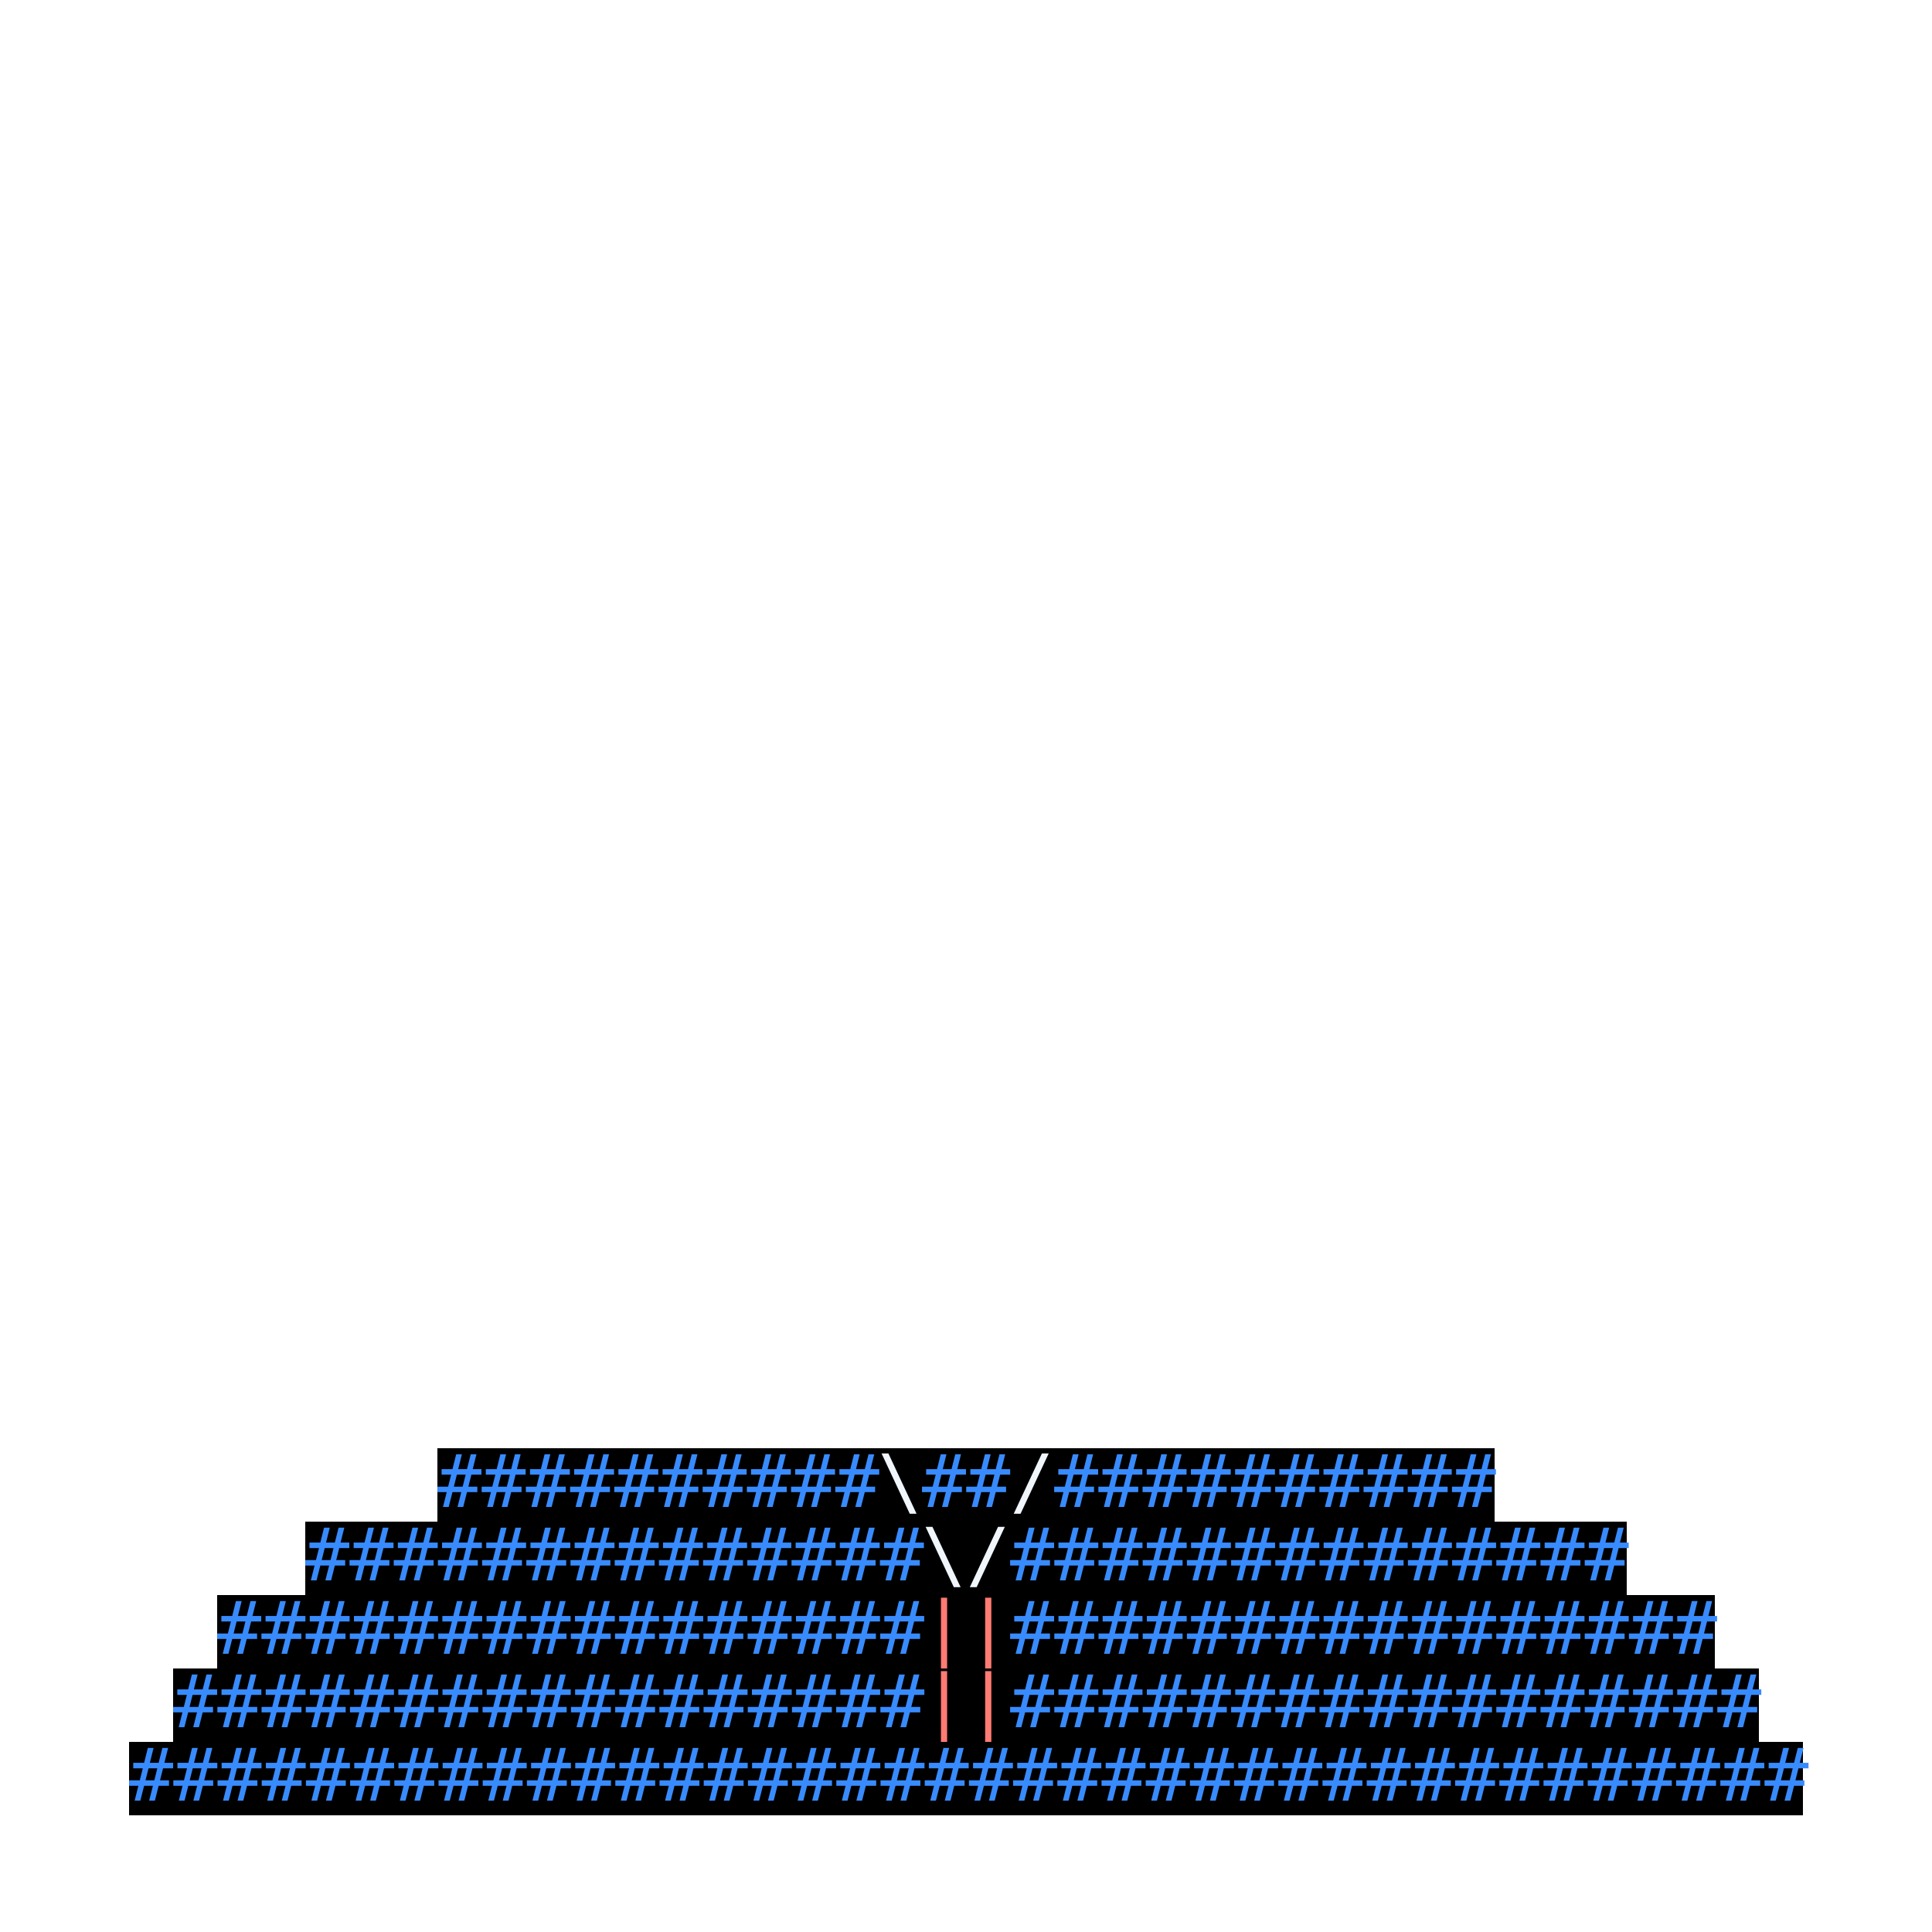
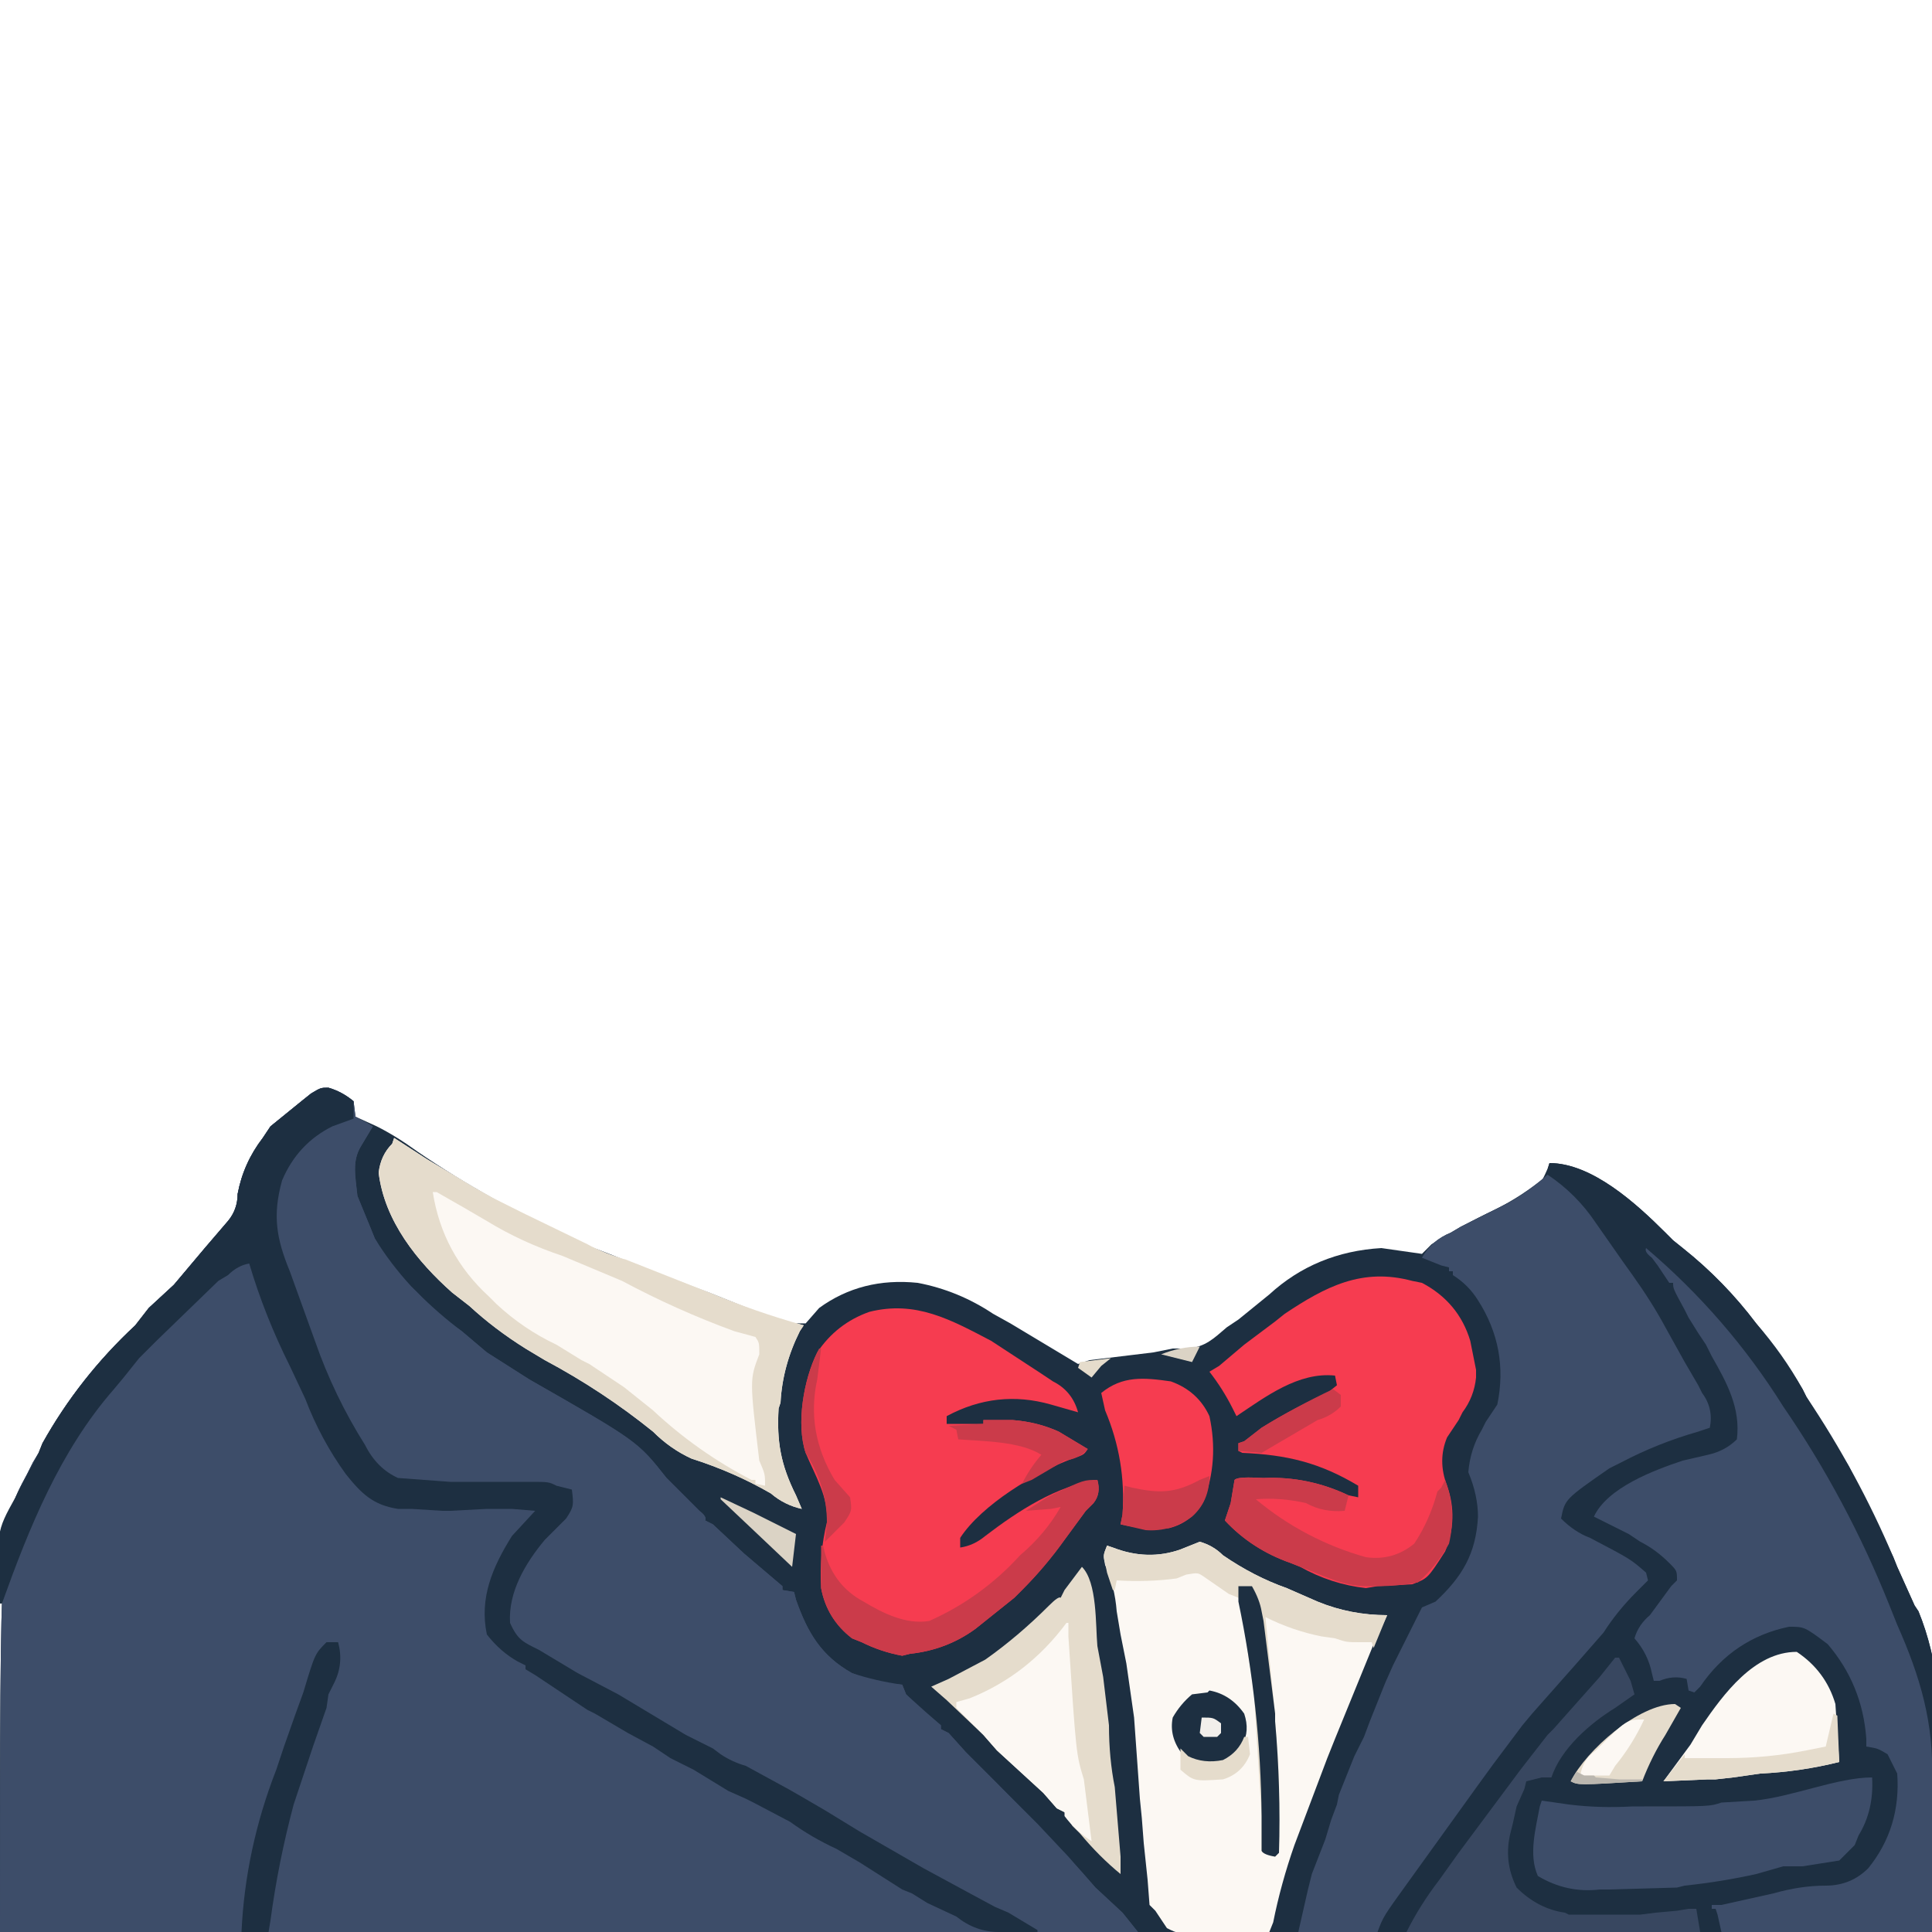
<svg xmlns="http://www.w3.org/2000/svg" viewBox="0 0 1000 1000">
-   <rect x="226.4" y="749.6" width="228.0" height="38" class="s" />
-   <rect x="454.4" y="749.6" width="22.8" height="38" class="s" />
-   <rect x="477.2" y="749.6" width="45.6" height="38" class="s" />
-   <rect x="522.8" y="749.6" width="22.8" height="38" class="s" />
-   <rect x="545.6" y="749.6" width="228.0" height="38" class="s" />
-   <text y="780.0" font-family="monospace" font-size="38" xml:space="preserve">
-     <tspan x="226.4" fill="#388bfd">##########</tspan>
-     <tspan x="454.4" fill="#f0f6fc">\</tspan>
-     <tspan x="477.2" fill="#388bfd">##</tspan>
-     <tspan x="522.8" fill="#f0f6fc">/</tspan>
-     <tspan x="545.6" fill="#388bfd">##########</tspan>
-   </text>
-   <rect x="158.0" y="787.6" width="319.2" height="38" class="s" />
-   <rect x="477.2" y="787.6" width="45.6" height="38" class="s" />
-   <rect x="522.8" y="787.6" width="319.2" height="38" class="s" />
-   <text y="818.0" font-family="monospace" font-size="38" xml:space="preserve">
-     <tspan x="158.0" fill="#388bfd">##############</tspan>
-     <tspan x="477.2" fill="#f0f6fc">\/</tspan>
-     <tspan x="522.8" fill="#388bfd">##############</tspan>
-   </text>
-   <rect x="112.4" y="825.6" width="364.8" height="38" class="s" />
-   <rect x="477.2" y="825.6" width="45.6" height="38" class="s" />
-   <rect x="522.8" y="825.6" width="364.8" height="38" class="s" />
-   <text y="856.0" font-family="monospace" font-size="38" xml:space="preserve">
-     <tspan x="112.4" fill="#388bfd">################</tspan>
-     <tspan x="477.2" fill="#ff7b72">||</tspan>
-     <tspan x="522.8" fill="#388bfd">################</tspan>
-   </text>
-   <rect x="89.6" y="863.6" width="387.6" height="38" class="s" />
-   <rect x="477.2" y="863.6" width="45.6" height="38" class="s" />
-   <rect x="522.8" y="863.6" width="387.6" height="38" class="s" />
-   <text y="894.0" font-family="monospace" font-size="38" xml:space="preserve">
-     <tspan x="89.6" fill="#388bfd">#################</tspan>
-     <tspan x="477.2" fill="#ff7b72">||</tspan>
-     <tspan x="522.8" fill="#388bfd">#################</tspan>
-   </text>
-   <rect x="66.8" y="901.6" width="866.4" height="38" class="s" />
-   <text y="932.0" font-family="monospace" font-size="38" xml:space="preserve">
-     <tspan x="66.8" fill="#388bfd">######################################</tspan>
-   </text>
+   <path fill="#1D2F41" d="M170 563q7 2 13 7l1 8 11 5q10 5 21 13 38 26 81 45l8 4 18 7 8 3 4 2 32 12c40 16 40 16 50 16l7-8q22-16 51-13 21 4 39 16l9 5 35 21 6-2 33-4 10-2h8c9-1 13-5 20-11l6-4 16-13q24-22 58-24l21 3 5-5q16-10 33-18 14-7 26-17l2-7c22 0 45 21 60 36l4 4 5 4a212 212 0 0 1 38 39q14 16 24 34l2 4a495 495 0 0 1 45 83l2 5 9 20 2 3c21 51 7 111 7 166H0c0-211 0-211 14-237l3-6 3-5 2-5q19-34 48-61l7-9 13-12 16-19 12-14q5-6 5-14 3-16 13-29l4-6 16-13 5-4c5-3 5-3 9-3" />
+   <path fill="#3D4D69" d="M170 563q7 2 13 7l1 8 9 5-6 10c-5 8-3 16-2 26l7 17 2 5a113 113 0 0 0 22 28q11 11 23 20l13 11 22 14c56 32 56 32 71 51l9 9 4 4 4 4q4 3 3 5l4 2 16 15 20 17v2l6 1 1 4c6 17 13 29 29 38q12 4 26 6l2 5 10 9 8 7v2l4 2 9 10 16 16 27 28 17 18 7 8 14 13 8 10H0c0-211 0-211 14-237l3-6 3-5 2-5q19-34 48-61l7-9 13-12 16-19 12-14q5-6 5-14 3-16 13-29l4-6 16-13 5-4c5-3 5-3 9-3" />
+   <path fill="#1D2F41" d="M802 602c22 0 45 21 60 36l4 4 5 4a219 219 0 0 1 38 39q13 16 24 34l2 4 22 36 23 47 2 5 9 20 2 3c21 52 7 111 7 166H672l5-22 2-8 7-18 3-10 3-8 1-5 6-15 2-5 5-10 3-8 8-20 4-9 12-24 3-6 7-3c14-13 21-25 22-44q0-11-5-23 1-12 7-22l2-4 6-9q6-29-10-54-5-8-13-13v-2h-2v-2l-4-1-10-4q5-9 15-13l5-3 24-12c17-9 17-9 21-18z" />
+   <path fill="#3D4D69" d="m188 580 5 3-6 10c-5 8-3 16-2 26l9 22q8 13 19 25l3 3q11 12 23 20l13 11 22 14c56 32 56 32 71 51l9 9 4 4 4 4q4 3 3 5l4 2 16 15 20 17v2l6 1 1 4c6 17 13 29 29 38q12 5 26 6l2 5 6 6 12 10v2l4 2 9 10 16 16 21 21 16 17 7 8 7 8 14 13 8 10-25 1h-7c-16 0-26-3-39-12l-10-5a509 509 0 0 1-64-36l-25-14a521 521 0 0 0-57-32l-6-3-11-6q-9-7-19-11l-38-22-5-3-6-4-6-3c-5-3-5-3-8-10-1-15 7-28 15-40l10-9c6-7 8-11 8-20l-5-1-7-2h-54q-17 1-32-6-11-15-20-32l-3-5q-7-13-12-28l-3-9-2-5-2-5-5-14-5-14q-8-21 0-42 10-20 30-28c7-2 7-2 12 0m613 28q15 10 25 25l14 20 5 7q10 14 17 27l10 18 7 12 2 4q6 8 4 18l-6 2q-21 6-40 16l-6 3c-23 16-23 16-25 26q7 7 15 10c21 11 21 11 29 18l1 4-6 6q-10 10-17 21l-14 16-23 26-5 6-15 20-8 11-36 50c-13 18-13 18-16 26h-41l5-22 2-8 7-18 3-10 3-8 1-5 6-15 2-5 5-10 3-8 8-20 4-9 12-24 3-6 7-3c14-13 21-25 22-44q0-11-5-23 1-12 7-22l2-4 6-9q6-29-10-54-5-8-13-13v-2h-2v-2l-4-1-10-4q5-9 15-13l5-3 24-12q11-6 21-15" />
+   <path fill="#3D4D69" d="M852 646a352 352 0 0 1 71 82q33 48 55 103l4 10c12 27 19 51 18 80v79H891l-2-9-1-3h-2v-2h5l27-6q14-4 27-4t22-9q17-21 15-49l-5-10c-5-3-5-3-11-4v-4q-2-28-20-49c-12-9-12-9-20-9q-29 6-46 31l-3 3-3-1-1-6q-7-2-14 1h-3l-1-4q-2-10-9-18 2-7 8-12l11-15 3-3c0-5 0-5-4-9q-7-7-15-11l-6-4-18-9c7-15 31-24 46-29l13-3q9-2 15-8c2-16-5-29-13-43l-3-6-4-6-5-8-2-4c-6-11-6-11-6-14h-2l-6-9-3-4q-4-3-3-5" />
+   <path fill="#FCF8F3" d="M621 798q7 2 12 7 16 11 33 17l16 7q17 7 36 7l-7 15-20 49-4 10-17 45q-7 20-11 40l-2 5-31 1c-16 0-16 0-22-3l-6-9-3-3-1-13-2-19-1-13-1-10-3-42-4-28-2-10-1-5-2-12q-1-13-6-24c-1-5-1-5 1-10l3 1q18 7 35 1l5-2z" />
+   <path fill="#F63C50" d="m513 694 26 17 6 4q10 5 13 16l-14-4q-28-8-54 6v4h19v-2h15q13 1 24 6l5 3 10 6c-2 3-2 3-8 5-19 7-47 24-58 41v5q7-1 13-6c17-13 37-26 58-29q2 7-2 12l-4 4-11 15q-10 14-22 26l-4 4-15 12-5 4q-15 11-34 13l-4 1q-11-2-21-7l-5-2q-13-10-16-26-1-18 3-34c1-13-6-24-11-36-5-15-1-38 6-52q10-15 27-21c24-6 42 4 63 15" />
+   <path fill="#FCF8F3" d="m204 589 17 11 25 15 9 5 16 8 33 16q9 5 20 8l43 17q24 10 49 17l-2 3q-9 18-10 37l-1 3c-1 17 1 29 9 45l3 7q-9-2-16-8-19-11-41-18-11-5-20-14-26-21-56-37l-5-3-5-3q-16-10-29-22l-9-7c-18-16-35-37-38-62q1-9 7-15z" />
+   <path fill="#F63C50" d="m731 663 5 1q19 10 25 30l3 15v4q-1 10-7 18l-2 4-6 9q-5 12 0 25 6 17-1 34c-9 14-9 14-17 17l-18 1-6 1q-18-2-34-11l-5-2q-20-7-34-22l3-9 2-12c2-2 12-1 15-1q23-1 44 9l5 1v-6c-20-12-37-16-60-17l-2-1v-4l3-1 9-7q16-10 34-18l5-4-1-5c-19-2-36 11-51 21l-2-4q-5-10-12-19l5-3 13-11 16-12 5-4c21-14 40-24 66-17" />
+   <path fill="#1D2F41" d="M170 563q7 2 13 7v9l-11 4q-18 9-26 28c-5 18-3 30 4 47l13 36a262 262 0 0 0 26 54q6 12 17 17l27 2h41c10 0 10 0 14 2l8 2c1 8 1 9-3 15l-11 11c-10 12-19 27-18 43 4 9 7 10 15 14l20 12 21 11 35 21 14 7 4 3q6 4 13 6l22 12 7 4 12 7 18 11 33 19 24 13 13 7 7 3 15 9v1h-20q-12 0-22-8l-15-7-8-5-5-2-22-14-12-7q-13-6-24-14l-19-10-4-2-9-4-18-11-12-6-9-6-13-7-17-10-4-2-21-14-6-4-5-3v-2l-4-2q-9-5-16-14c-4-19 3-35 13-51l12-13-12-1h-13l-19 1h-4l-16-1h-7c-13-2-19-8-27-18q-13-18-21-39l-8-17q-13-26-21-53-6 1-11 6l-5 3-32 31-9 9-8 10-5 6c-28 32-44 72-58 111H0c-2-37-2-37 8-55l3-6 9-17 2-5q19-34 48-61l7-9 13-12 16-19 12-14q5-6 5-14 3-16 13-29l4-6 16-13 5-4c5-3 5-3 9-3" />
+   <path fill="#3D4D69" d="M969 920q1 17-7 30l-2 5-8 8-19 3h-10l-14 4q-18 4-37 6l-4 1-35 1h-5q-17 2-32-7c-5-11-1-25 1-36l1-3 14 2q16 2 33 1h6c34 0 34 0 40-2l17-1c20-2 43-12 61-12" />
+   <path fill="#E5DCCC" d="m204 589 17 11 25 15 9 5 16 8 33 16q9 5 20 8l43 17q24 10 49 17l-2 3q-9 18-10 37l-1 3c-1 17 1 29 9 45l3 7q-9-2-16-8-19-11-41-18-11-5-20-14-26-21-56-37l-5-3-5-3q-16-10-29-22l-9-7c-18-16-35-37-38-62q1-9 7-15zm20 28q5 32 29 54l4 4q14 13 31 21l13 8 4 2 12 8 6 4 15 12a227 227 0 0 0 51 36h2v2l5 1c0-6 0-6-3-13-5-42-5-42 0-55 0-6 0-6-2-9l-11-3q-30-11-58-26l-31-13q-21-7-39-18l-12-7-14-8zm336 194c8 8 7 30 8 41l3 16 3 25q0 17 3 32l3 36v9q-11-9-21-21l-4-4-4-7-4-2-7-8-24-22-7-8-19-18-8-7 9-4 19-10q17-12 33-28 5-5 6-4l2-4z" />
+   <path fill="#384760" d="M836 858h2l4 8 2 4 2 7-10 7c-13 8-28 21-33 36h-5l-8 2-1 4-4 9-2 9-1 4q-4 15 3 29 11 11 25 13l2 1h37l8-1 11-1 6-1h4l2 12H728q7-14 17-27l10-14 32-43 14-18 3-3 24-27z" />
+   <path fill="#FCF8F3" d="M930 855q15 10 20 27l2 30q-20 5-41 6l-14 2-9 1h-4l-23 1 14-19 6-10c11-16 27-38 49-38" />
+   <path fill="#E5DCCC" d="M621 798q7 2 12 7 16 11 33 17l16 7q17 7 36 7l-7 17-1-3h-6c-7 0-7 0-13-2l-7-1q-15-3-29-10l2 21 3 29v4q3 34 2 68l-2 2q-6-1-7-3v-18l-4-64-6-40-1-5-1-4-5-2-13-9c-3-2-3-2-9-1l-5 2q-15 2-31 1l-1 5h-1l-3-9-1-5c-1-4-1-4 1-9l3 1q18 7 35 1l5-2z" />
+   <path fill="#F63C50" d="M606 715q14 5 20 18 5 23-3 44-6 11-18 14-12 1-25-2l1-5q2-28-9-54l-2-9c11-9 22-8 36-6" />
+   <path fill="#FCF8F3" d="M552 840h1v7c4 61 4 61 8 74l4 32q-8-5-14-13v-2l-4-2-7-8-24-22-7-8-14-14v-3l7-2q30-12 50-39" />
+   <path fill="#CB3B4A" d="M654 765q23-1 44 9l-2 8q-11 1-20-4-13-3-26-2a153 153 0 0 0 57 30q14 2 25-7 8-12 12-27l2-2 2-4q6 16 2 33-6 11-16 20-10 2-21 2h-6c-12 0-23-6-34-10l-5-2q-20-7-34-22l3-9 2-12c2-2 12-1 15-1m-86 1q2 7-2 12l-4 4-11 15q-10 14-22 26l-4 4-15 12-5 4q-15 11-34 13l-4 1q-11-2-21-7l-5-2q-13-10-16-26v-22h1l1 4q5 17 20 25c10 6 22 12 34 10a140 140 0 0 0 47-34q13-11 21-25l-5 1-13 1 11-7 4-2c15-7 15-7 22-7" />
+   <path fill="#1D2F41" d="M169 850h6q3 11-2 21l-3 6-1 7-7 20-10 30q-8 30-12 60l-1 6h-14q2-43 18-84l4-12 6-17 4-11c6-20 6-20 12-26m479-29q4 7 5 13l1 5 6 48v4q3 34 2 68l-2 2q-6-1-7-3v-18a567 567 0 0 0-12-111v-8zm-22 54q11 2 18 12 3 9-1 16-4 6-10 9c-15 1-15 1-21-4q-7-9-5-19 4-7 10-12l8-1z" />
+   <path fill="#E5DCCC" d="m867 882 3 2-8 14q-7 11-12 24c-33 2-33 2-37 0 8-16 35-40 54-40m82 5 2 1 1 24q-20 5-41 6l-14 2-9 1h-4l-23 1 11-14v2h22q21 0 41-4l10-2z" />
+   <path fill="#CB3B4A" d="M509 735h15q13 1 24 6l5 3 10 6q-4 5-12 6l-17 10-5 2q4-8 10-15c-11-7-30-7-43-8l-1-5-4-2 18-1zm117 29q0 13-9 21-11 8-24 7l-13-3 1-5 1-15 4 1c14 3 22 3 35-4zm-202-66h1l-2 16q-6 27 9 52l8 9c1 7 1 7-3 13l-10 10 1-10q0-19-11-36c-5-15-1-38 6-52zm266 21 4 3v6q-5 5-12 7l-29 17-12-1v-4l3-1 9-7q18-11 37-20" />
+   <path fill="#FCF8F3" d="M851 890q-6 13-15 24l-3 5h-15q1-8 8-13c16-16 16-16 25-16" />
+   <path fill="#E5DCCC" d="M644 899h2l1 9q-4 10-14 13c-15 1-15 1-22-5v-11l4 4q8 4 18 2 8-4 11-12" />
+   <path fill="#DBD3C5" d="m373 775 17 8 20 10 2 1-2 17-19-18-18-17z" />
+   <path fill="#F2EFEB" d="M622 889c6 0 6 0 10 3v5l-2 2h-7l-2-2z" />
+   <path fill="#DBD3C5" d="m621 697-4 8-16-4q10-4 20-4" />
+   <path fill="#BBB7AF" d="m816 917 4 2h5l1 1 12 1h12v1c-33 2-33 2-37 0z" />
+   <path fill="#E5DCCC" d="m575 703-5 4-5 6-7-5 1-3z" />
</svg>
